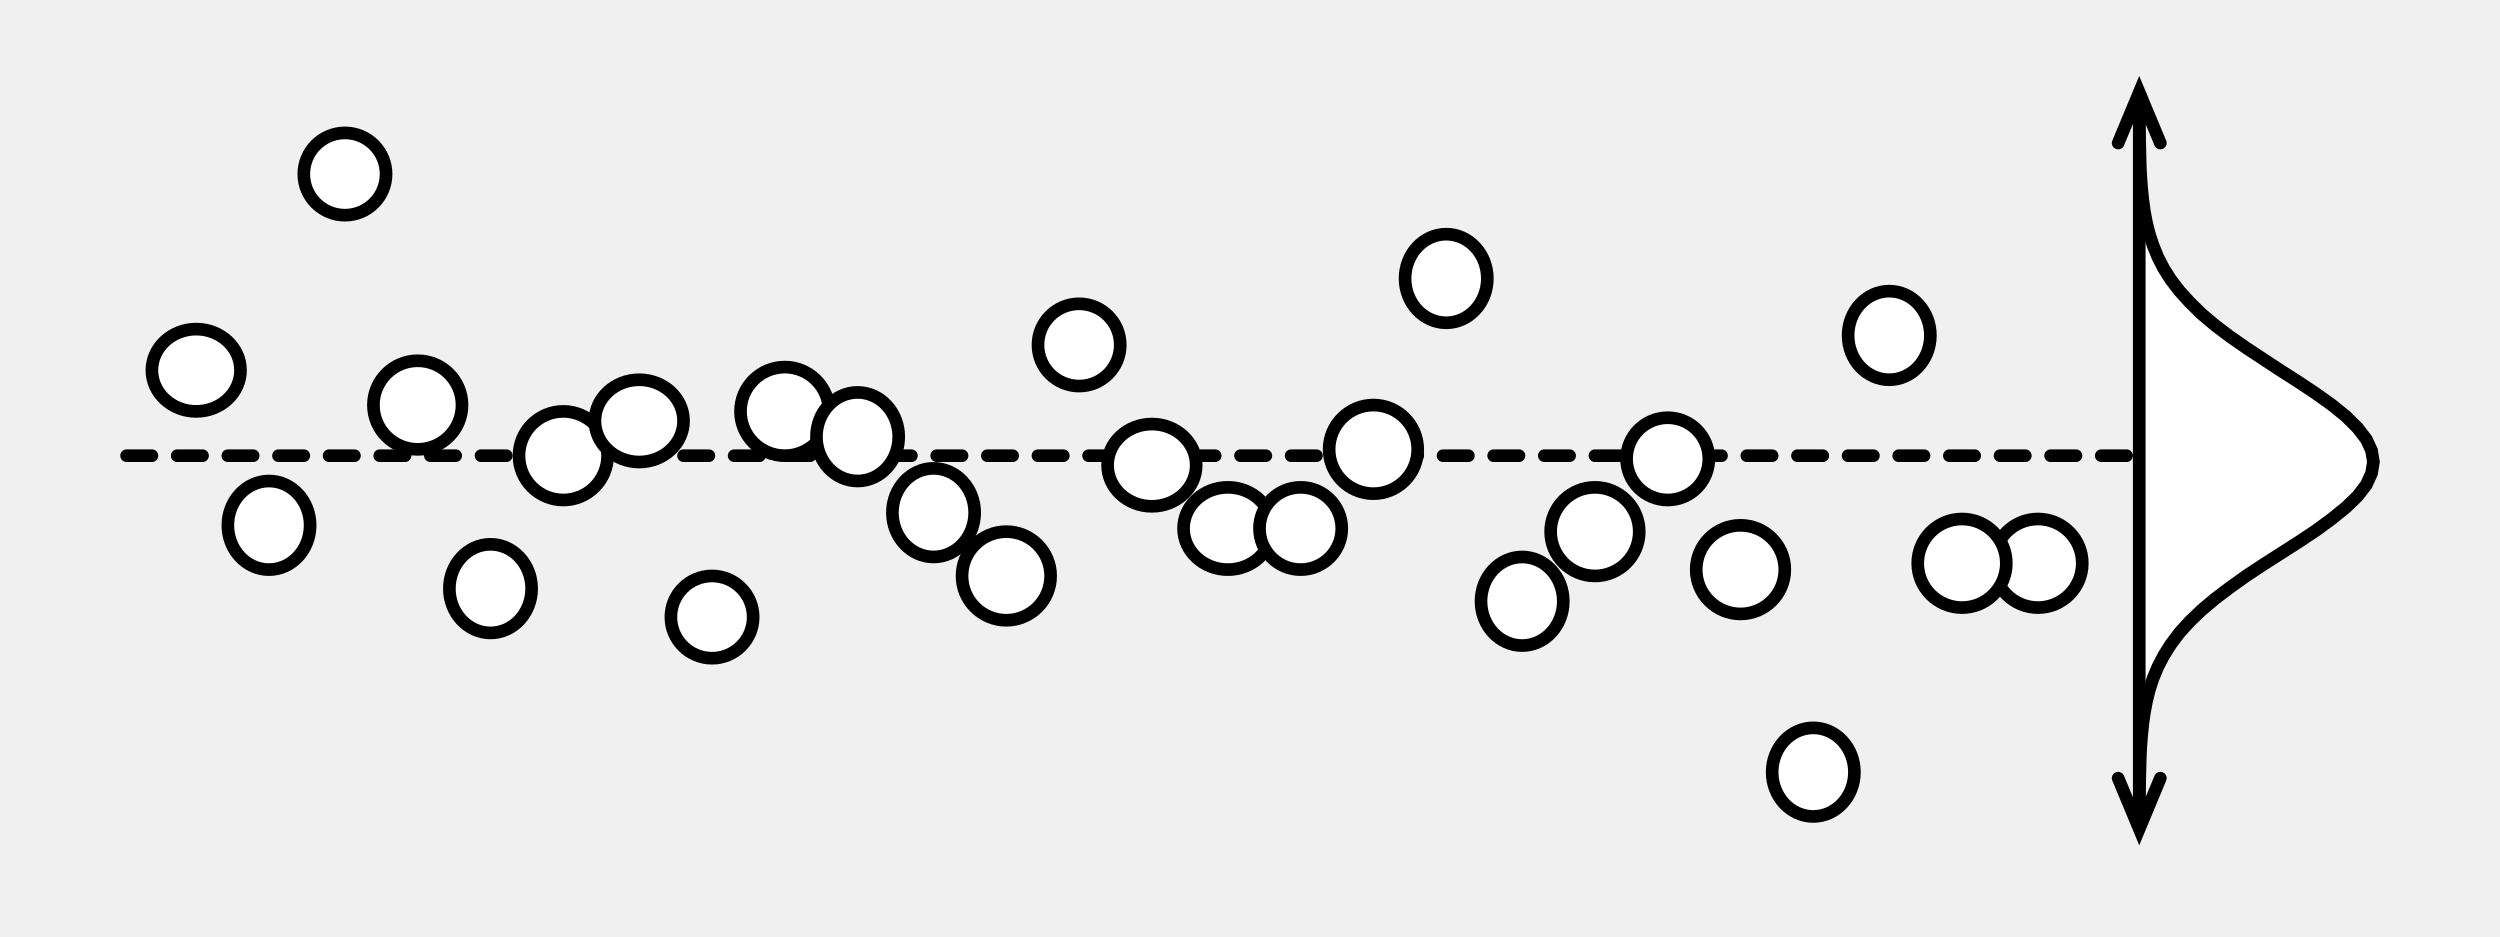
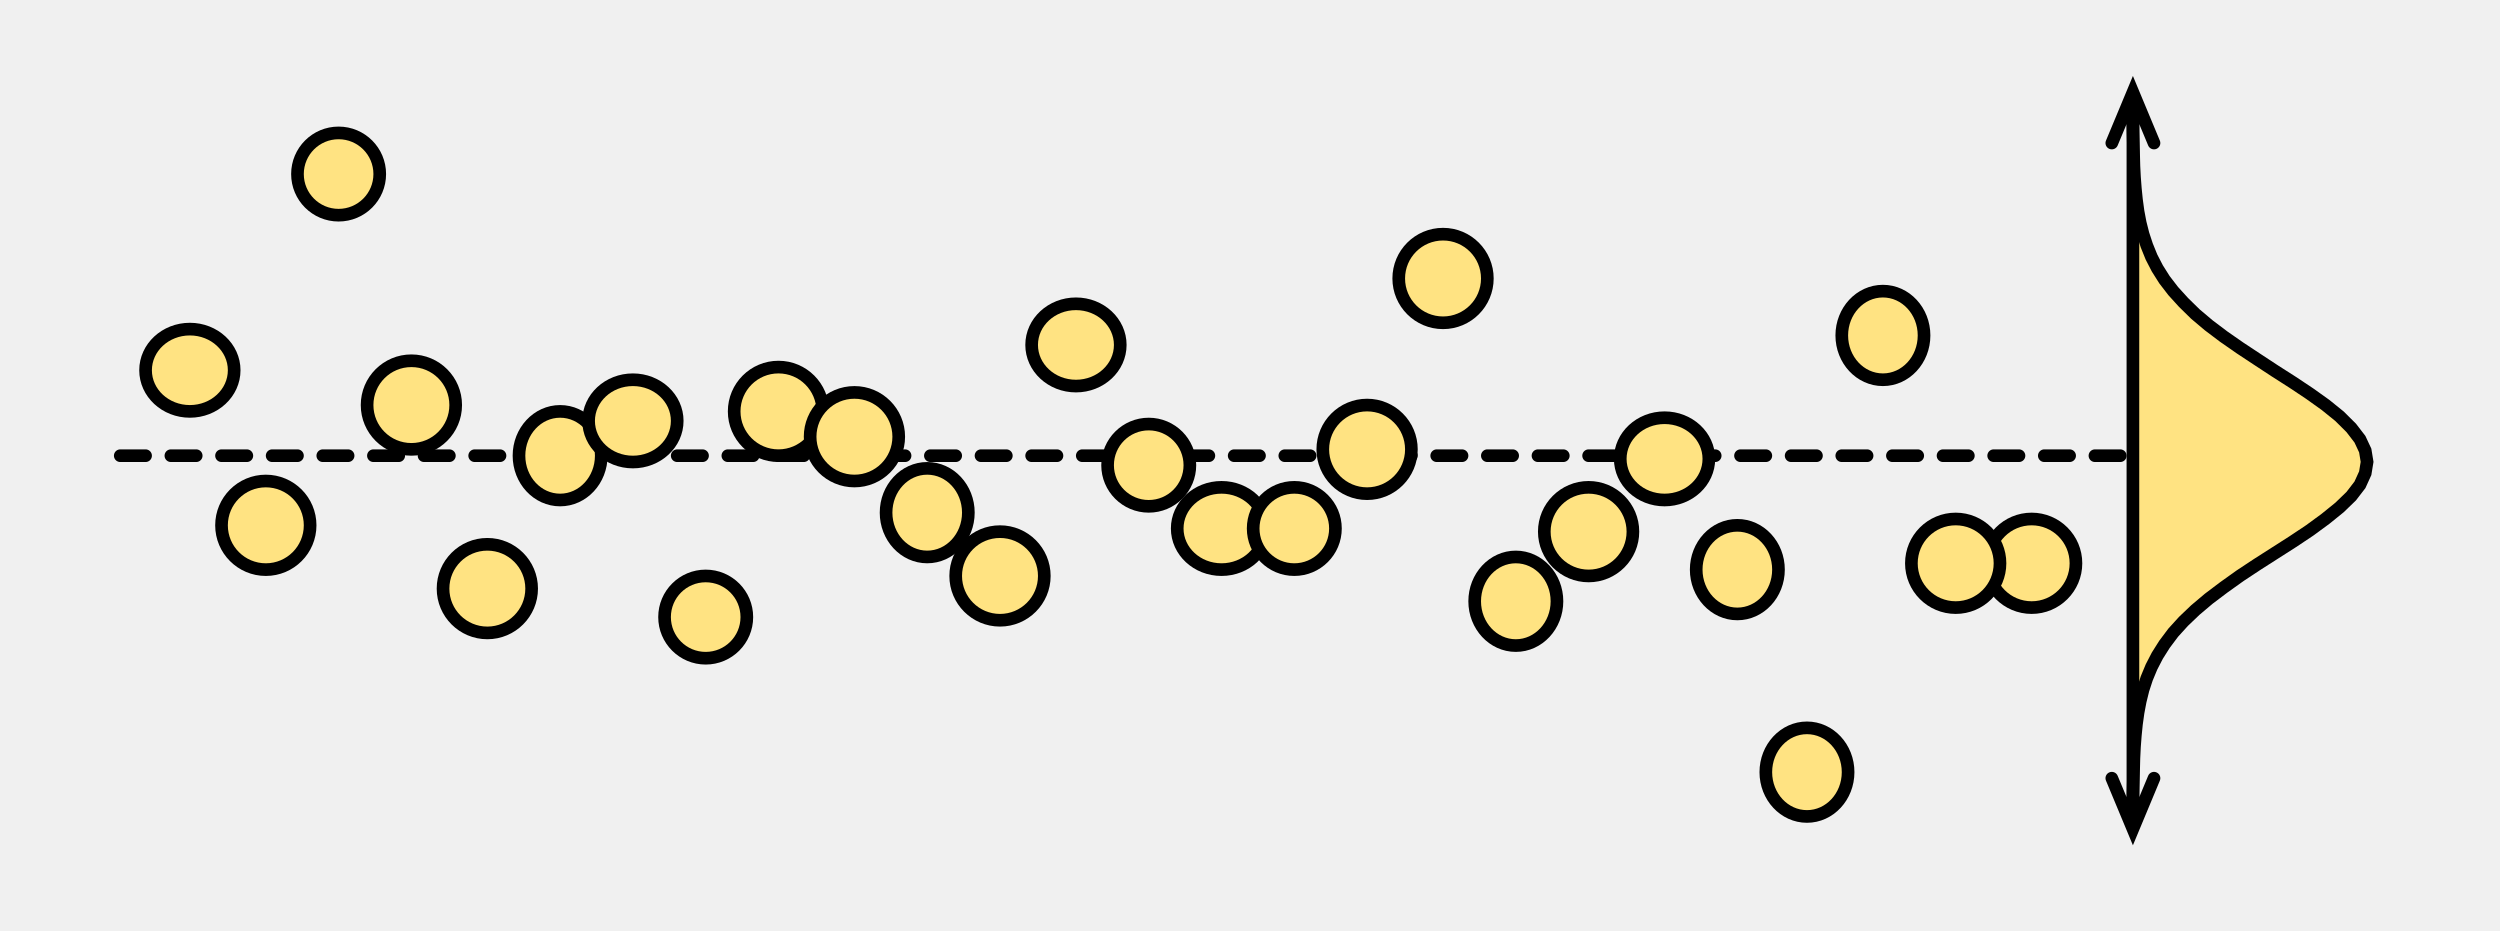
- <svg xmlns="http://www.w3.org/2000/svg" width="395" height="148" overflow="hidden">
+ <svg xmlns="http://www.w3.org/2000/svg" width="395" height="147" overflow="hidden">
  <defs>
    <clipPath id="clip0">
-       <rect x="-273" y="313" width="395" height="148" />
+       <rect x="-813" y="313" width="395" height="147" />
    </clipPath>
  </defs>
-   <g clip-path="url(#clip0)" transform="translate(273 -313)">
-     <path d="M-253 385 64.484 385" stroke="#000000" stroke-width="2" stroke-linecap="round" stroke-miterlimit="8" stroke-dasharray="4 4" fill="#FFFFFF" fill-rule="evenodd" />
-     <path d="M-214 377C-214 373.134-210.866 370-207 370-203.134 370-200 373.134-200 377-200 380.866-203.134 384-207 384-210.866 384-214 380.866-214 377Z" stroke="#000000" stroke-width="2" stroke-miterlimit="8" fill="#FFFFFF" fill-rule="evenodd" />
-     <path d="M-202 406C-202 402.134-199.09 399-195.5 399-191.91 399-189 402.134-189 406-189 409.866-191.91 413-195.5 413-199.09 413-202 409.866-202 406Z" stroke="#000000" stroke-width="2" stroke-miterlimit="8" fill="#FFFFFF" fill-rule="evenodd" />
-     <path d="M-191 385C-191 381.134-187.866 378-184 378-180.134 378-177 381.134-177 385-177 388.866-180.134 392-184 392-187.866 392-191 388.866-191 385Z" stroke="#000000" stroke-width="2" stroke-miterlimit="8" fill="#FFFFFF" fill-rule="evenodd" />
-     <path d="M-167 410.5C-167 406.91-164.09 404-160.5 404-156.91 404-154 406.91-154 410.5-154 414.09-156.91 417-160.5 417-164.09 417-167 414.09-167 410.5Z" stroke="#000000" stroke-width="2" stroke-miterlimit="8" fill="#FFFFFF" fill-rule="evenodd" />
-     <path d="M-156 378C-156 374.134-152.866 371-149 371-145.134 371-142 374.134-142 378-142 381.866-145.134 385-149 385-152.866 385-156 381.866-156 378Z" stroke="#000000" stroke-width="2" stroke-miterlimit="8" fill="#FFFFFF" fill-rule="evenodd" />
-     <path d="M-144 382C-144 378.134-141.09 375-137.5 375-133.91 375-131 378.134-131 382-131 385.866-133.91 389-137.5 389-141.09 389-144 385.866-144 382Z" stroke="#000000" stroke-width="2" stroke-miterlimit="8" fill="#FFFFFF" fill-rule="evenodd" />
-     <path d="M-121 404C-121 400.134-117.866 397-114 397-110.134 397-107 400.134-107 404-107 407.866-110.134 411-114 411-117.866 411-121 407.866-121 404Z" stroke="#000000" stroke-width="2" stroke-miterlimit="8" fill="#FFFFFF" fill-rule="evenodd" />
-     <path d="M-109 367.5C-109 363.91-106.09 361-102.5 361-98.91 361-96 363.91-96 367.5-96 371.09-98.91 374-102.5 374-106.09 374-109 371.09-109 367.5Z" stroke="#000000" stroke-width="2" stroke-miterlimit="8" fill="#FFFFFF" fill-rule="evenodd" />
-     <path d="M-86 396.5C-86 392.91-82.866 390-79 390-75.134 390-72 392.91-72 396.5-72 400.09-75.134 403-79 403-82.866 403-86 400.09-86 396.5Z" stroke="#000000" stroke-width="2" stroke-miterlimit="8" fill="#FFFFFF" fill-rule="evenodd" />
-     <path d="M-74 396.5C-74 392.91-71.09 390-67.5 390-63.91 390-61 392.91-61 396.5-61 400.09-63.91 403-67.5 403-71.09 403-74 400.09-74 396.5Z" stroke="#000000" stroke-width="2" stroke-miterlimit="8" fill="#FFFFFF" fill-rule="evenodd" />
-     <path d="M-63 384C-63 380.134-59.866 377-56 377-52.134 377-49 380.134-49 384-49 387.866-52.134 391-56 391-59.866 391-63 387.866-63 384Z" stroke="#000000" stroke-width="2" stroke-miterlimit="8" fill="#FFFFFF" fill-rule="evenodd" />
-     <path d="M-51 357C-51 353.134-48.09 350-44.5 350-40.91 350-38 353.134-38 357-38 360.866-40.91 364-44.5 364-48.09 364-51 360.866-51 357Z" stroke="#000000" stroke-width="2" stroke-miterlimit="8" fill="#FFFFFF" fill-rule="evenodd" />
-     <path d="M-28 397C-28 393.134-24.866 390-21 390-17.134 390-14 393.134-14 397-14 400.866-17.134 404-21 404-24.866 404-28 400.866-28 397Z" stroke="#000000" stroke-width="2" stroke-miterlimit="8" fill="#FFFFFF" fill-rule="evenodd" />
-     <path d="M-237 396C-237 392.134-234.09 389-230.5 389-226.91 389-224 392.134-224 396-224 399.866-226.91 403-230.5 403-234.09 403-237 399.866-237 396Z" stroke="#000000" stroke-width="2" stroke-miterlimit="8" fill="#FFFFFF" fill-rule="evenodd" />
-     <path d="M-249 371.5C-249 367.91-245.866 365-242 365-238.134 365-235 367.91-235 371.5-235 375.09-238.134 378-242 378-245.866 378-249 375.09-249 371.5Z" stroke="#000000" stroke-width="2" stroke-miterlimit="8" fill="#FFFFFF" fill-rule="evenodd" />
-     <path d="M-16 385.5C-16 381.91-13.09 379-9.5 379-5.91 379-3 381.91-3 385.5-3 389.09-5.91 392-9.5 392-13.09 392-16 389.09-16 385.5Z" stroke="#000000" stroke-width="2" stroke-miterlimit="8" fill="#FFFFFF" fill-rule="evenodd" />
-     <path d="M-5 403C-5 399.134-1.866 396 2 396 5.866 396 9 399.134 9 403 9 406.866 5.866 410 2 410-1.866 410-5 406.866-5 403Z" stroke="#000000" stroke-width="2" stroke-miterlimit="8" fill="#FFFFFF" fill-rule="evenodd" />
-     <path d="M19 366C19 362.134 21.91 359 25.5 359 29.09 359 32 362.134 32 366 32 369.866 29.09 373 25.5 373 21.91 373 19 369.866 19 366Z" stroke="#000000" stroke-width="2" stroke-miterlimit="8" fill="#FFFFFF" fill-rule="evenodd" />
-     <path d="M42 402C42 398.134 45.134 395 49 395 52.866 395 56 398.134 56 402 56 405.866 52.866 409 49 409 45.134 409 42 405.866 42 402Z" stroke="#000000" stroke-width="2" stroke-miterlimit="8" fill="#FFFFFF" fill-rule="evenodd" />
-     <path d="M-98 386.5C-98 382.91-94.866 380-91 380-87.134 380-84 382.91-84 386.5-84 390.09-87.134 393-91 393-94.866 393-98 390.09-98 386.5Z" stroke="#000000" stroke-width="2" stroke-miterlimit="8" fill="#FFFFFF" fill-rule="evenodd" />
-     <path d="M-132 394C-132 390.134-129.09 387-125.5 387-121.91 387-119 390.134-119 394-119 397.866-121.91 401-125.5 401-129.09 401-132 397.866-132 394Z" stroke="#000000" stroke-width="2" stroke-miterlimit="8" fill="#FFFFFF" fill-rule="evenodd" />
-     <path d="M-179 379.5C-179 375.91-175.866 373-172 373-168.134 373-165 375.91-165 379.5-165 383.09-168.134 386-172 386-175.866 386-179 383.09-179 379.5Z" stroke="#000000" stroke-width="2" stroke-miterlimit="8" fill="#FFFFFF" fill-rule="evenodd" />
-     <path d="M-225 340.5C-225 336.91-222.09 334-218.5 334-214.91 334-212 336.91-212 340.5-212 344.09-214.91 347-218.5 347-222.09 347-225 344.09-225 340.5Z" stroke="#000000" stroke-width="2" stroke-miterlimit="8" fill="#FFFFFF" fill-rule="evenodd" />
-     <path d="M-39 408C-39 404.134-36.09 401-32.5 401-28.91 401-26 404.134-26 408-26 411.866-28.91 415-32.5 415-36.09 415-39 411.866-39 408Z" stroke="#000000" stroke-width="2" stroke-miterlimit="8" fill="#FFFFFF" fill-rule="evenodd" />
-     <path d="M7 435C7 431.134 9.91 428 13.5 428 17.09 428 20 431.134 20 435 20 438.866 17.09 442 13.5 442 9.91 442 7 438.866 7 435Z" stroke="#000000" stroke-width="2" stroke-miterlimit="8" fill="#FFFFFF" fill-rule="evenodd" />
-     <path d="M30 402C30 398.134 33.134 395 37 395 40.866 395 44 398.134 44 402 44 405.866 40.866 409 37 409 33.134 409 30 405.866 30 402Z" stroke="#000000" stroke-width="2" stroke-miterlimit="8" fill="#FFFFFF" fill-rule="evenodd" />
-     <path d="M65 332 65.023 333.789 65.068 335.579 65.113 337.417 65.158 339.206 65.248 340.996 65.384 342.785 65.564 344.575 65.813 346.413 66.151 348.202 66.603 349.992 67.19 351.781 67.935 353.619 68.86 355.409 69.989 357.198 71.366 358.988 72.992 360.777 74.865 362.615 76.987 364.405 79.358 366.194 81.931 367.984 84.64 369.773 87.439 371.611 90.239 373.401 92.925 375.19 95.431 376.98 97.643 378.769 99.494 380.607 100.871 382.397 101.707 384.186 102 385.976 101.707 387.765 100.871 389.603 99.494 391.393 97.643 393.182 95.431 394.972 92.925 396.81 90.239 398.599 87.439 400.389 84.64 402.178 81.931 403.968 79.358 405.806 76.987 407.595 74.865 409.385 72.992 411.174 71.366 412.964 69.989 414.802 68.86 416.591 67.935 418.381 67.19 420.17 66.603 421.96 66.151 423.798 65.813 425.587 65.564 427.377 65.384 429.166 65.248 430.956 65.158 432.793 65.113 434.583 65.068 436.373 65.023 438.162 65 440" stroke="#000000" stroke-width="2" stroke-miterlimit="8" fill="#FFFFFF" fill-rule="evenodd" />
-     <path d="M66 327.6 66 443.956 64 443.956 64 327.6ZM60.744 335.215 65 325 69.256 335.215C69.469 335.725 69.228 336.311 68.718 336.523 68.208 336.736 67.623 336.494 67.41 335.985L64.077 327.985 65.923 327.985 62.59 335.985C62.377 336.494 61.792 336.736 61.282 336.523 60.772 336.311 60.531 335.725 60.744 335.215ZM69.257 436.34 65 446.556 60.744 436.34C60.531 435.83 60.772 435.245 61.282 435.033 61.792 434.82 62.377 435.061 62.59 435.571L65.923 443.571 64.077 443.571 67.41 435.571C67.623 435.061 68.208 434.82 68.718 435.033 69.228 435.245 69.469 435.83 69.257 436.34Z" />
+   <g clip-path="url(#clip0)" transform="translate(813 -313)">
+     <path d="M-794 385-476.516 385" stroke="#000000" stroke-width="2" stroke-linecap="round" stroke-miterlimit="8" stroke-dasharray="4 4" fill="#FFE382" fill-rule="evenodd" />
+     <path d="M-755 377C-755 373.134-751.866 370-748 370-744.134 370-741 373.134-741 377-741 380.866-744.134 384-748 384-751.866 384-755 380.866-755 377Z" stroke="#000000" stroke-width="2" stroke-miterlimit="8" fill="#FFE382" fill-rule="evenodd" />
+     <path d="M-743 406C-743 402.134-739.866 399-736 399-732.134 399-729 402.134-729 406-729 409.866-732.134 413-736 413-739.866 413-743 409.866-743 406Z" stroke="#000000" stroke-width="2" stroke-miterlimit="8" fill="#FFE382" fill-rule="evenodd" />
+     <path d="M-731 385C-731 381.134-728.09 378-724.5 378-720.91 378-718 381.134-718 385-718 388.866-720.91 392-724.5 392-728.09 392-731 388.866-731 385Z" stroke="#000000" stroke-width="2" stroke-miterlimit="8" fill="#FFE382" fill-rule="evenodd" />
+     <path d="M-708 410.5C-708 406.91-705.09 404-701.5 404-697.91 404-695 406.91-695 410.5-695 414.09-697.91 417-701.5 417-705.09 417-708 414.09-708 410.5Z" stroke="#000000" stroke-width="2" stroke-miterlimit="8" fill="#FFE382" fill-rule="evenodd" />
+     <path d="M-697 378C-697 374.134-693.866 371-690 371-686.134 371-683 374.134-683 378-683 381.866-686.134 385-690 385-693.866 385-697 381.866-697 378Z" stroke="#000000" stroke-width="2" stroke-miterlimit="8" fill="#FFE382" fill-rule="evenodd" />
+     <path d="M-685 382C-685 378.134-681.866 375-678 375-674.134 375-671 378.134-671 382-671 385.866-674.134 389-678 389-681.866 389-685 385.866-685 382Z" stroke="#000000" stroke-width="2" stroke-miterlimit="8" fill="#FFE382" fill-rule="evenodd" />
+     <path d="M-662 404C-662 400.134-658.866 397-655 397-651.134 397-648 400.134-648 404-648 407.866-651.134 411-655 411-658.866 411-662 407.866-662 404Z" stroke="#000000" stroke-width="2" stroke-miterlimit="8" fill="#FFE382" fill-rule="evenodd" />
+     <path d="M-650 367.5C-650 363.91-646.866 361-643 361-639.134 361-636 363.91-636 367.5-636 371.09-639.134 374-643 374-646.866 374-650 371.09-650 367.5Z" stroke="#000000" stroke-width="2" stroke-miterlimit="8" fill="#FFE382" fill-rule="evenodd" />
+     <path d="M-627 396.5C-627 392.91-623.866 390-620 390-616.134 390-613 392.91-613 396.5-613 400.09-616.134 403-620 403-623.866 403-627 400.09-627 396.5Z" stroke="#000000" stroke-width="2" stroke-miterlimit="8" fill="#FFE382" fill-rule="evenodd" />
+     <path d="M-615 396.5C-615 392.91-612.09 390-608.5 390-604.91 390-602 392.91-602 396.5-602 400.09-604.91 403-608.5 403-612.09 403-615 400.09-615 396.5Z" stroke="#000000" stroke-width="2" stroke-miterlimit="8" fill="#FFE382" fill-rule="evenodd" />
+     <path d="M-604 384C-604 380.134-600.866 377-597 377-593.134 377-590 380.134-590 384-590 387.866-593.134 391-597 391-600.866 391-604 387.866-604 384Z" stroke="#000000" stroke-width="2" stroke-miterlimit="8" fill="#FFE382" fill-rule="evenodd" />
+     <path d="M-592 357C-592 353.134-588.866 350-585 350-581.134 350-578 353.134-578 357-578 360.866-581.134 364-585 364-588.866 364-592 360.866-592 357Z" stroke="#000000" stroke-width="2" stroke-miterlimit="8" fill="#FFE382" fill-rule="evenodd" />
+     <path d="M-569 397C-569 393.134-565.866 390-562 390-558.134 390-555 393.134-555 397-555 400.866-558.134 404-562 404-565.866 404-569 400.866-569 397Z" stroke="#000000" stroke-width="2" stroke-miterlimit="8" fill="#FFE382" fill-rule="evenodd" />
+     <path d="M-778 396C-778 392.134-774.866 389-771 389-767.134 389-764 392.134-764 396-764 399.866-767.134 403-771 403-774.866 403-778 399.866-778 396Z" stroke="#000000" stroke-width="2" stroke-miterlimit="8" fill="#FFE382" fill-rule="evenodd" />
+     <path d="M-790 371.5C-790 367.91-786.866 365-783 365-779.134 365-776 367.91-776 371.5-776 375.09-779.134 378-783 378-786.866 378-790 375.09-790 371.5Z" stroke="#000000" stroke-width="2" stroke-miterlimit="8" fill="#FFE382" fill-rule="evenodd" />
+     <path d="M-557 385.5C-557 381.91-553.866 379-550 379-546.134 379-543 381.91-543 385.5-543 389.09-546.134 392-550 392-553.866 392-557 389.09-557 385.5Z" stroke="#000000" stroke-width="2" stroke-miterlimit="8" fill="#FFE382" fill-rule="evenodd" />
+     <path d="M-545 403C-545 399.134-542.09 396-538.5 396-534.91 396-532 399.134-532 403-532 406.866-534.91 410-538.5 410-542.09 410-545 406.866-545 403Z" stroke="#000000" stroke-width="2" stroke-miterlimit="8" fill="#FFE382" fill-rule="evenodd" />
+     <path d="M-522 366C-522 362.134-519.09 359-515.5 359-511.91 359-509 362.134-509 366-509 369.866-511.91 373-515.5 373-519.09 373-522 369.866-522 366Z" stroke="#000000" stroke-width="2" stroke-miterlimit="8" fill="#FFE382" fill-rule="evenodd" />
+     <path d="M-499 402C-499 398.134-495.866 395-492 395-488.134 395-485 398.134-485 402-485 405.866-488.134 409-492 409-495.866 409-499 405.866-499 402Z" stroke="#000000" stroke-width="2" stroke-miterlimit="8" fill="#FFE382" fill-rule="evenodd" />
+     <path d="M-638 386.5C-638 382.91-635.09 380-631.5 380-627.91 380-625 382.91-625 386.5-625 390.09-627.91 393-631.5 393-635.09 393-638 390.09-638 386.5Z" stroke="#000000" stroke-width="2" stroke-miterlimit="8" fill="#FFE382" fill-rule="evenodd" />
+     <path d="M-673 394C-673 390.134-670.09 387-666.5 387-662.91 387-660 390.134-660 394-660 397.866-662.91 401-666.5 401-670.09 401-673 397.866-673 394Z" stroke="#000000" stroke-width="2" stroke-miterlimit="8" fill="#FFE382" fill-rule="evenodd" />
+     <path d="M-720 379.5C-720 375.91-716.866 373-713 373-709.134 373-706 375.91-706 379.5-706 383.09-709.134 386-713 386-716.866 386-720 383.09-720 379.5Z" stroke="#000000" stroke-width="2" stroke-miterlimit="8" fill="#FFE382" fill-rule="evenodd" />
+     <path d="M-766 340.5C-766 336.91-763.09 334-759.5 334-755.91 334-753 336.91-753 340.5-753 344.09-755.91 347-759.5 347-763.09 347-766 344.09-766 340.5Z" stroke="#000000" stroke-width="2" stroke-miterlimit="8" fill="#FFE382" fill-rule="evenodd" />
+     <path d="M-580 408C-580 404.134-577.09 401-573.5 401-569.91 401-567 404.134-567 408-567 411.866-569.91 415-573.5 415-577.09 415-580 411.866-580 408Z" stroke="#000000" stroke-width="2" stroke-miterlimit="8" fill="#FFE382" fill-rule="evenodd" />
+     <path d="M-534 435C-534 431.134-531.09 428-527.5 428-523.91 428-521 431.134-521 435-521 438.866-523.91 442-527.5 442-531.09 442-534 438.866-534 435Z" stroke="#000000" stroke-width="2" stroke-miterlimit="8" fill="#FFE382" fill-rule="evenodd" />
+     <path d="M-511 402C-511 398.134-507.866 395-504 395-500.134 395-497 398.134-497 402-497 405.866-500.134 409-504 409-507.866 409-511 405.866-511 402Z" stroke="#000000" stroke-width="2" stroke-miterlimit="8" fill="#FFE382" fill-rule="evenodd" />
+     <path d="M-476 332-475.977 333.789-475.932 335.579-475.887 337.417-475.842 339.206-475.752 340.996-475.616 342.785-475.436 344.575-475.187 346.413-474.849 348.202-474.397 349.992-473.81 351.781-473.065 353.619-472.14 355.409-471.011 357.198-469.634 358.988-468.008 360.777-466.135 362.615-464.013 364.405-461.642 366.194-459.069 367.984-456.36 369.773-453.561 371.611-450.761 373.401-448.075 375.19-445.569 376.98-443.357 378.769-441.506 380.607-440.129 382.397-439.293 384.186-439 385.976-439.293 387.765-440.129 389.603-441.506 391.393-443.357 393.182-445.569 394.972-448.075 396.81-450.761 398.599-453.561 400.389-456.36 402.178-459.069 403.968-461.642 405.806-464.013 407.595-466.135 409.385-468.008 411.174-469.634 412.964-471.011 414.802-472.14 416.591-473.065 418.381-473.81 420.17-474.397 421.96-474.849 423.798-475.187 425.587-475.436 427.377-475.616 429.166-475.752 430.956-475.842 432.793-475.887 434.583-475.932 436.373-475.977 438.162-476 440" stroke="#000000" stroke-width="2" stroke-miterlimit="8" fill="#FFE382" fill-rule="evenodd" />
+     <path d="M-475 327.6-475 443.956-477 443.956-477 327.6ZM-480.256 335.215-476 325-471.744 335.215C-471.531 335.725-471.772 336.311-472.282 336.523-472.792 336.736-473.377 336.494-473.59 335.985L-476.923 327.985-475.077 327.985-478.41 335.985C-478.623 336.494-479.208 336.736-479.718 336.523-480.228 336.311-480.469 335.725-480.256 335.215ZM-471.743 436.34-476 446.556-480.256 436.34C-480.469 435.83-480.228 435.245-479.718 435.033-479.208 434.82-478.623 435.061-478.41 435.571L-475.077 443.571-476.923 443.571-473.59 435.571C-473.377 435.061-472.792 434.82-472.282 435.033-471.772 435.245-471.531 435.83-471.743 436.34Z" />
  </g>
</svg>
